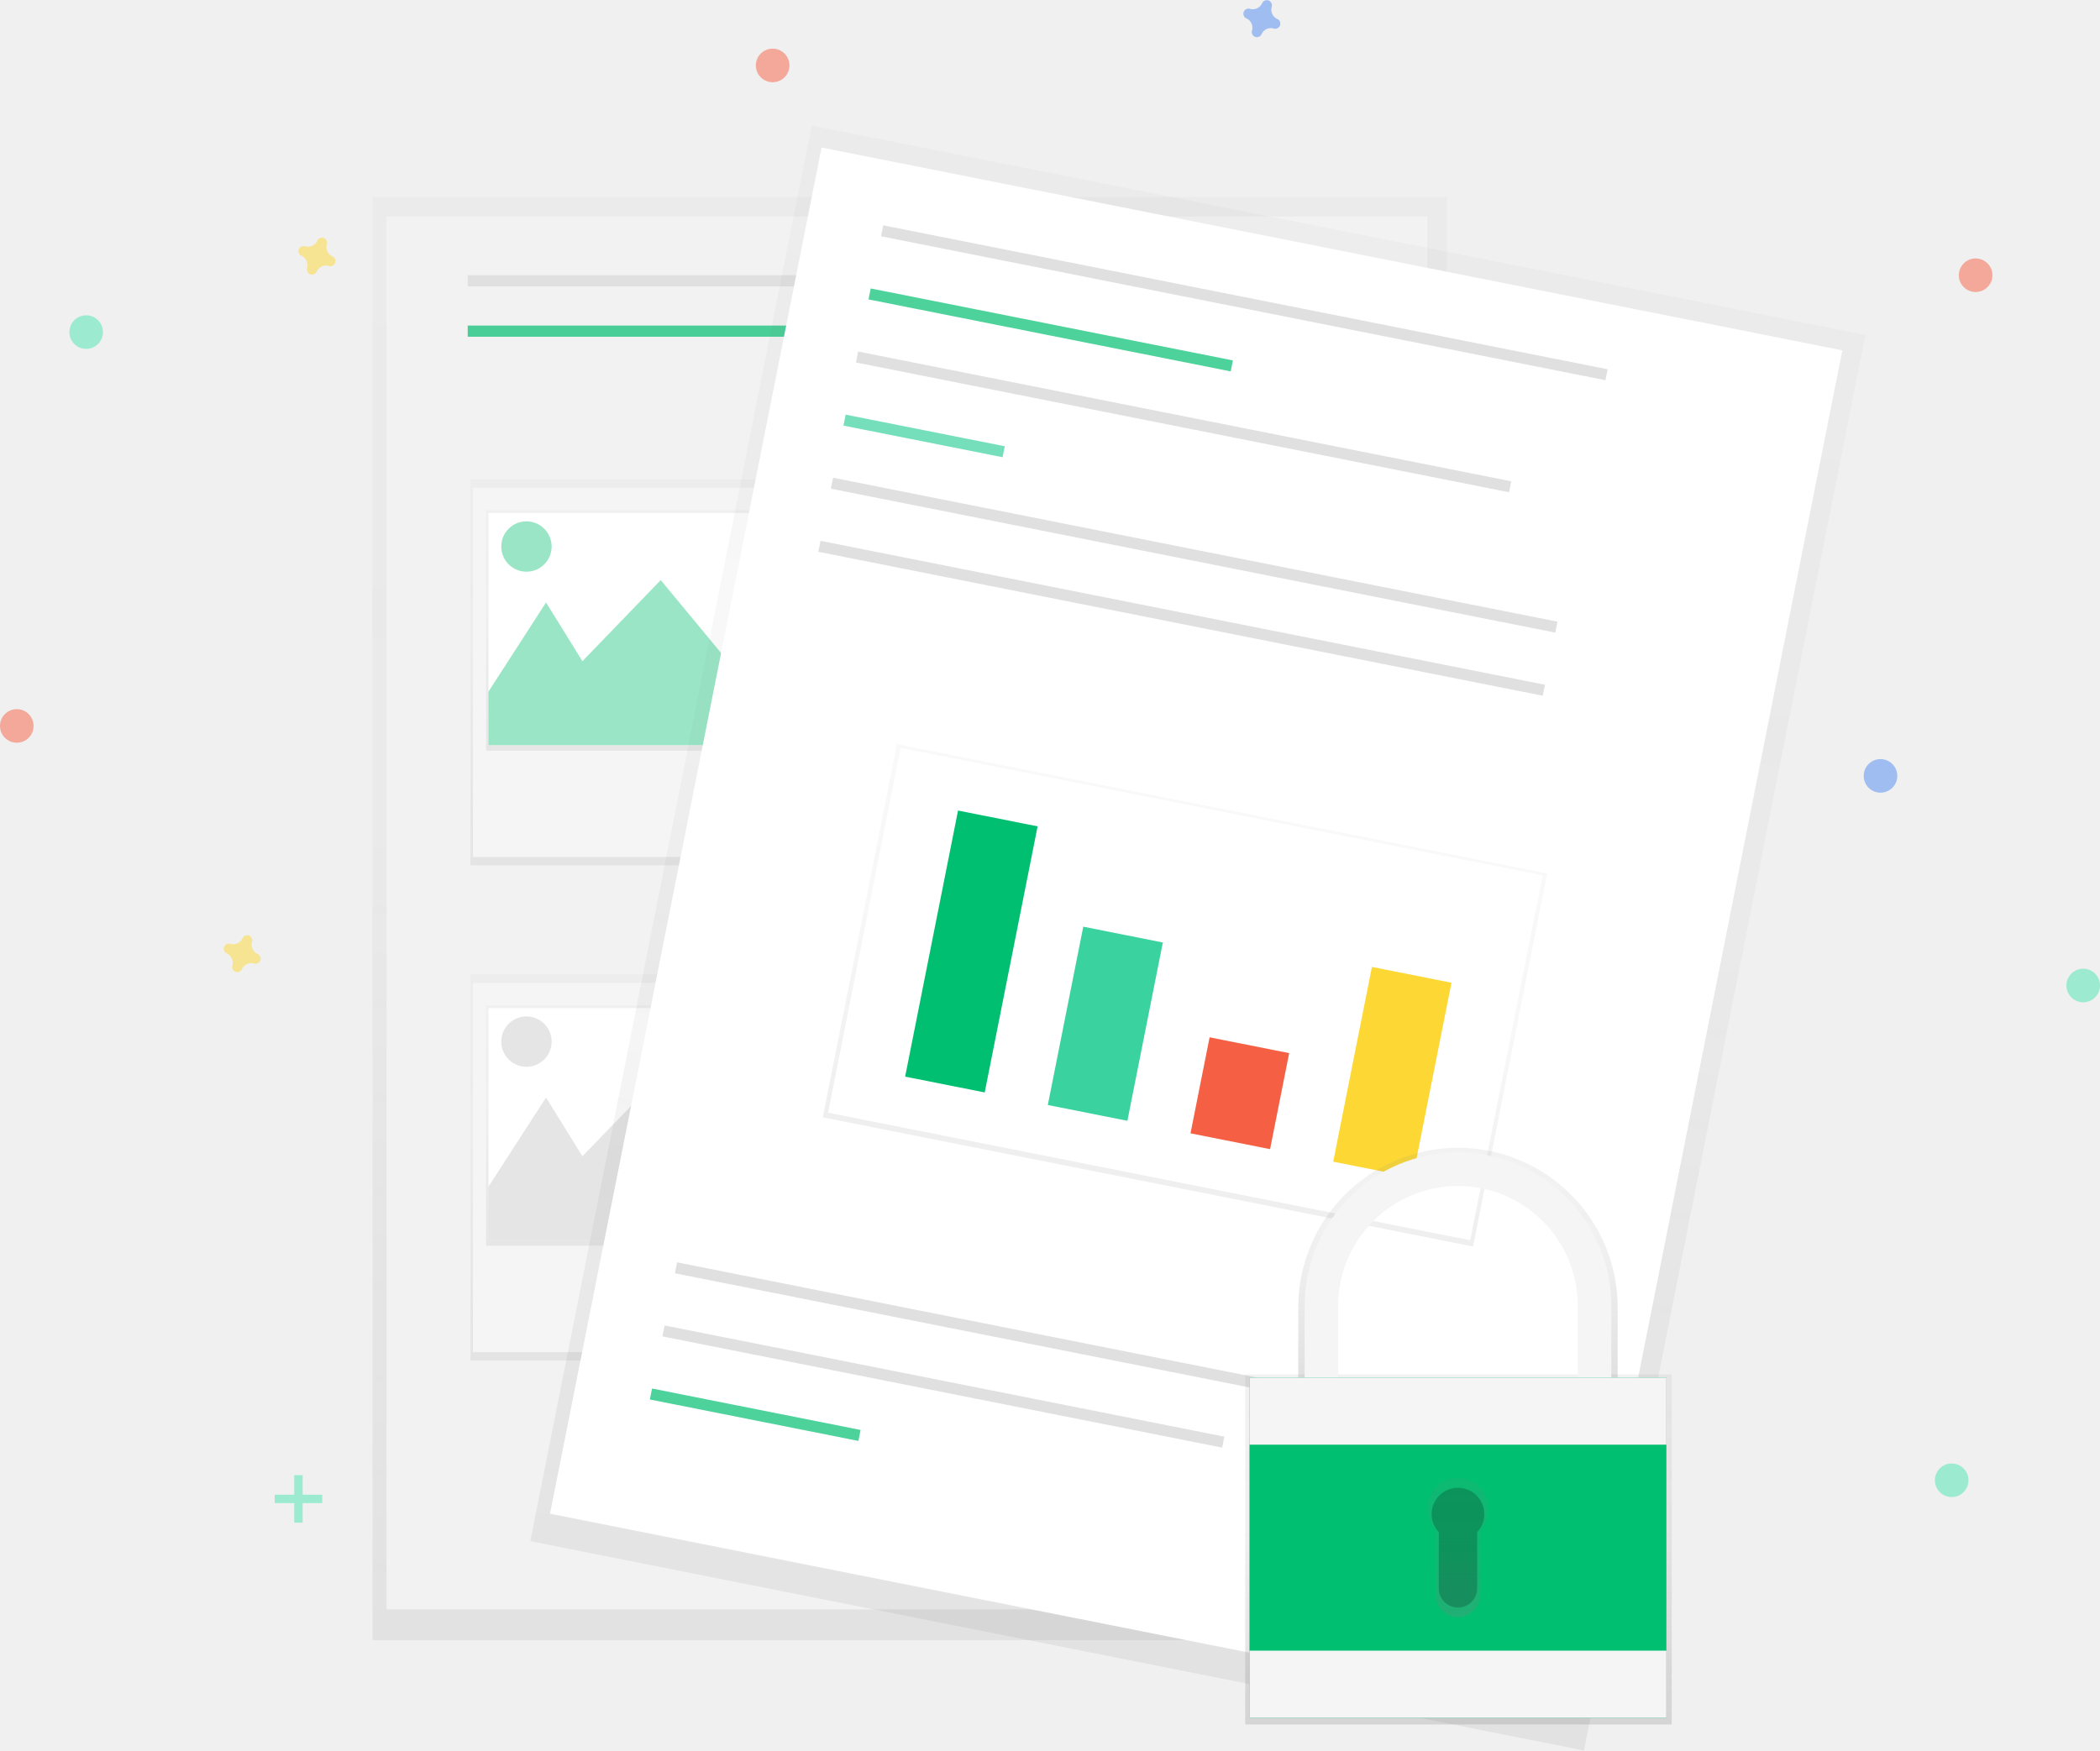
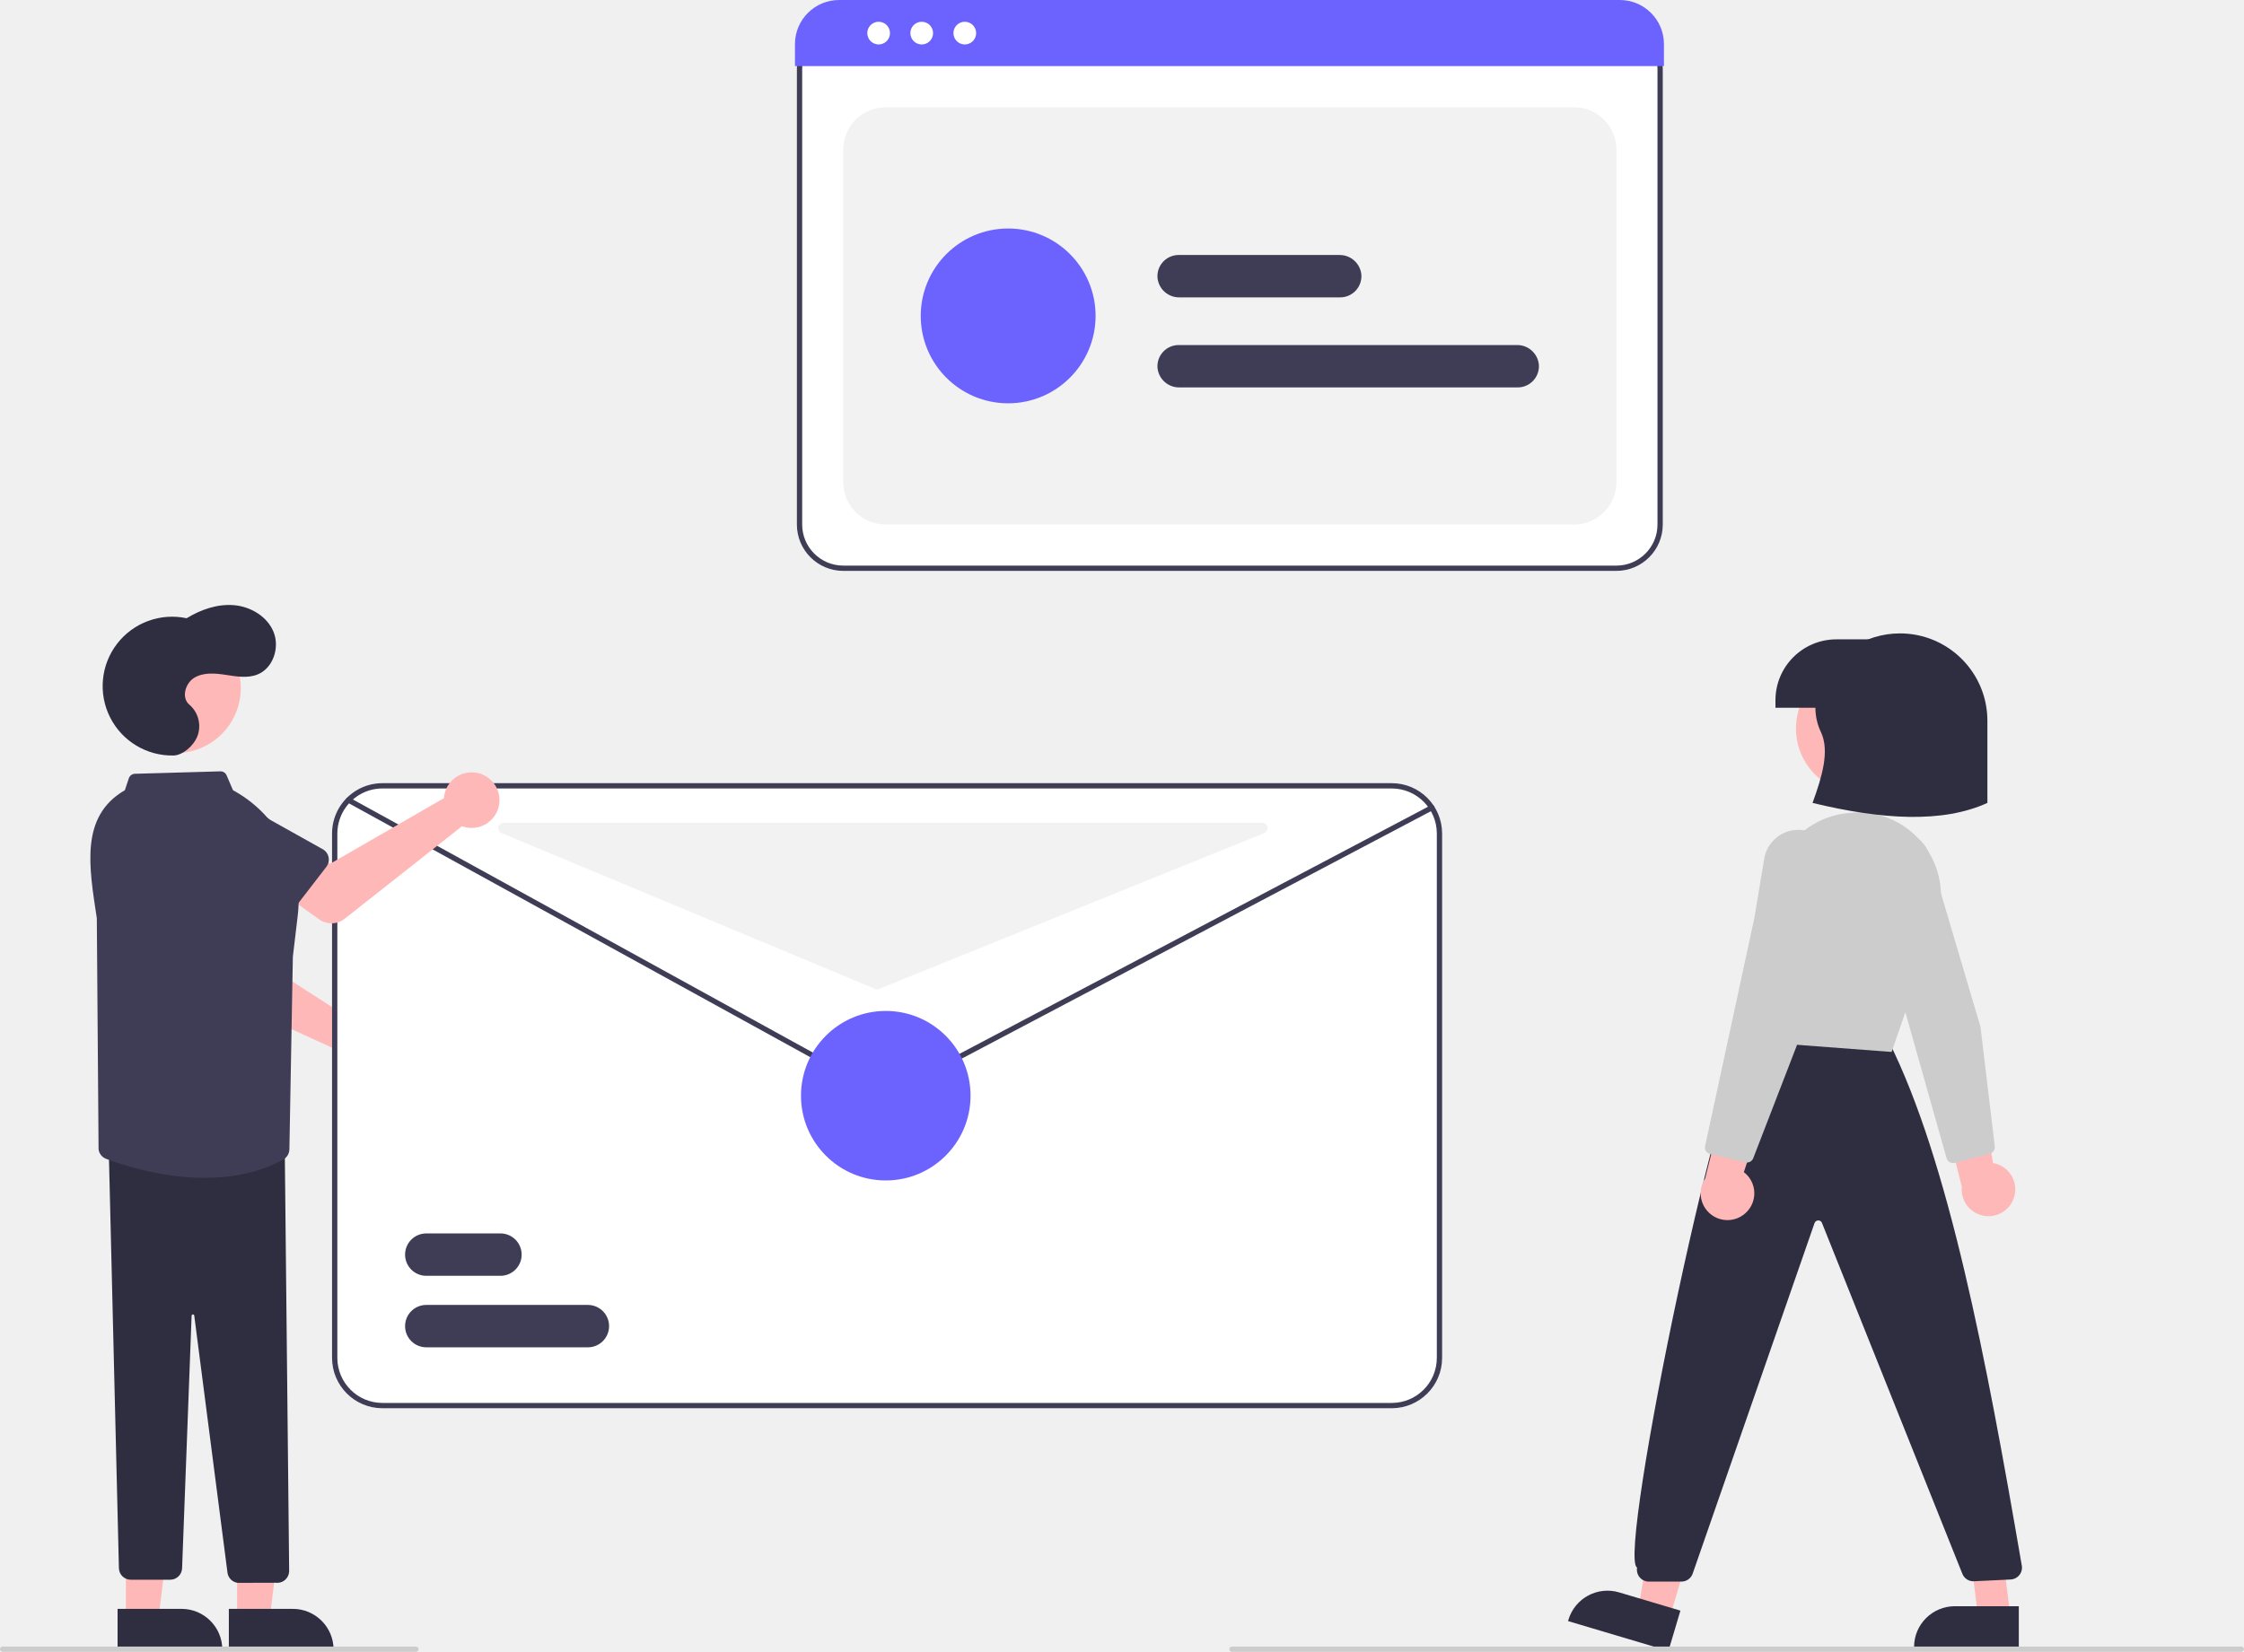
- <svg xmlns="http://www.w3.org/2000/svg" xmlns:xlink="http://www.w3.org/1999/xlink" id="e8f68bdd-4984-4f2e-95b7-7fc8ec281257" data-name="Layer 1" width="918.14" height="765.54" viewBox="0 0 918.14 765.54">
-   <defs>
-     <linearGradient id="27aa7b70-b106-4a00-be67-693c8380e41d" x1="397.74" y1="717.25" x2="397.74" y2="86.11" gradientUnits="userSpaceOnUse">
-       <stop offset="0" stop-color="gray" stop-opacity="0.25" />
-       <stop offset="0.54" stop-color="gray" stop-opacity="0.12" />
-       <stop offset="1" stop-color="gray" stop-opacity="0.1" />
-     </linearGradient>
-     <linearGradient id="46a816da-c484-41ec-8a6f-fbf14454d910" x1="288.88" y1="378.44" x2="288.88" y2="209.65" xlink:href="#27aa7b70-b106-4a00-be67-693c8380e41d" />
-     <linearGradient id="32b634d8-28f1-48d9-a868-f602a2cad942" x1="288.88" y1="328.29" x2="288.88" y2="223.1" xlink:href="#27aa7b70-b106-4a00-be67-693c8380e41d" />
-     <clipPath id="7a4c6aff-0be0-461b-a111-b3ae1b8fbf73" transform="translate(-140.93 -67.23)">
-       <rect id="8cc91f6d-19b0-43cc-9c18-2faa83ac34ba" data-name="&lt;Rectangle&gt;" x="354.51" y="291.55" width="150.6" height="101.52" fill="#fff" />
-     </clipPath>
-     <linearGradient id="38f1cb81-8fac-4205-a0ff-a33ac00d354c" x1="288.88" y1="594.94" x2="288.88" y2="426.14" xlink:href="#27aa7b70-b106-4a00-be67-693c8380e41d" />
-     <linearGradient id="6fc01aaf-135e-403e-a209-43b2a4fe59f1" x1="288.88" y1="544.79" x2="288.88" y2="439.6" xlink:href="#27aa7b70-b106-4a00-be67-693c8380e41d" />
-     <clipPath id="79ce363a-d134-40e4-9f82-b96d04a36978" transform="translate(-140.93 -67.23)">
-       <rect id="5b44e697-61fe-43bd-9a58-5f3e41301748" data-name="&lt;Rectangle&gt;" x="354.51" y="508.05" width="150.6" height="101.52" fill="#fff" />
-     </clipPath>
-     <linearGradient id="54803c44-522d-4b9e-9a34-f1f7b43e8483" x1="671.57" y1="760.34" x2="671.57" y2="129.2" gradientTransform="translate(1109.43 -194.1) rotate(90)" xlink:href="#27aa7b70-b106-4a00-be67-693c8380e41d" />
-     <linearGradient id="089a6a47-adaa-499b-aefb-cd6464b62fb8" x1="670.96" y1="553.63" x2="670.96" y2="387.28" gradientTransform="translate(1129.51 -168.41) rotate(90)" xlink:href="#27aa7b70-b106-4a00-be67-693c8380e41d" />
-     <linearGradient id="fd8d88e0-7826-450d-9e0b-001d1be709c2" x1="637.66" y1="754.12" x2="637.66" y2="601.05" xlink:href="#27aa7b70-b106-4a00-be67-693c8380e41d" />
-     <linearGradient id="8d1793c5-b76e-44e2-a52e-569460402331" x1="778.37" y1="673.86" x2="778.37" y2="569.13" xlink:href="#27aa7b70-b106-4a00-be67-693c8380e41d" />
-     <linearGradient id="4745700d-8097-45ff-9f71-625443fc4ad8" x1="778.37" y1="774.41" x2="778.37" y2="713.66" xlink:href="#27aa7b70-b106-4a00-be67-693c8380e41d" />
-   </defs>
-   <g opacity="0.5">
-     <rect x="162.9" y="86.11" width="469.69" height="631.14" fill="url(#27aa7b70-b106-4a00-be67-693c8380e41d)" />
-   </g>
-   <rect x="169.02" y="94.67" width="455.01" height="609.12" fill="#f2f2f2" />
-   <rect x="204.49" y="120.36" width="156.56" height="4.89" fill="#e0e0e0" />
-   <rect x="204.49" y="142.37" width="156.56" height="4.89" fill="#01bf71" opacity="0.7" />
-   <rect x="384.29" y="120.36" width="156.56" height="4.89" fill="#e0e0e0" />
-   <rect x="408.75" y="259.8" width="156.56" height="4.89" fill="#e0e0e0" />
-   <rect x="412.42" y="273.25" width="156.56" height="4.89" fill="#e0e0e0" />
-   <rect x="419.76" y="286.7" width="156.56" height="4.89" fill="#e0e0e0" />
-   <rect x="408.75" y="476.29" width="156.56" height="4.89" fill="#e0e0e0" />
-   <rect x="412.42" y="489.75" width="156.56" height="4.89" fill="#e0e0e0" />
-   <rect x="419.76" y="503.2" width="156.56" height="4.89" fill="#e0e0e0" />
-   <g opacity="0.5">
-     <rect x="205.71" y="209.65" width="166.35" height="168.79" fill="url(#46a816da-c484-41ec-8a6f-fbf14454d910)" />
-   </g>
-   <rect x="206.76" y="213.32" width="163.72" height="161.45" fill="#f5f5f5" />
-   <g opacity="0.5">
-     <rect x="212.53" y="223.1" width="152.7" height="105.19" fill="url(#32b634d8-28f1-48d9-a868-f602a2cad942)" />
-   </g>
-   <rect id="689f37f3-cc41-448d-b172-63ec123bc985" data-name="&lt;Rectangle&gt;" x="213.58" y="224.32" width="150.6" height="101.52" fill="#fff" />
-   <g clip-path="url(#7a4c6aff-0be0-461b-a111-b3ae1b8fbf73)">
-     <polygon points="200.82 322.18 238.74 263.46 254.64 289.15 288.88 253.68 318.24 289.15 343.93 236.56 409.98 341.75 195.93 334.41 200.82 322.18" fill="#01bf71" opacity="0.4" />
-     <circle cx="230.17" cy="239" r="11.01" fill="#01bf71" opacity="0.4" />
-   </g>
-   <g opacity="0.5">
-     <rect x="205.71" y="426.14" width="166.35" height="168.79" fill="url(#38f1cb81-8fac-4205-a0ff-a33ac00d354c)" />
-   </g>
-   <rect x="206.76" y="429.81" width="163.72" height="161.45" fill="#f5f5f5" />
-   <g opacity="0.5">
-     <rect x="212.53" y="439.6" width="152.7" height="105.19" fill="url(#6fc01aaf-135e-403e-a209-43b2a4fe59f1)" />
-   </g>
-   <rect id="b429ac3a-f8a8-4171-bcce-5b6c002c0714" data-name="&lt;Rectangle&gt;" x="213.58" y="440.82" width="150.6" height="101.52" fill="#fff" />
-   <g clip-path="url(#79ce363a-d134-40e4-9f82-b96d04a36978)">
-     <polygon points="200.82 538.67 238.74 479.96 254.64 505.65 288.88 470.18 318.24 505.65 343.93 453.05 409.98 558.24 195.93 550.9 200.82 538.67" fill="#bdbdbd" opacity="0.4" />
-     <circle cx="230.17" cy="455.5" r="11.01" fill="#bdbdbd" opacity="0.4" />
-   </g>
-   <g opacity="0.5">
-     <rect x="349.09" y="242.63" width="631.14" height="469.69" transform="translate(-74.16 969.06) rotate(-78.76)" fill="url(#54803c44-522d-4b9e-9a34-f1f7b43e8483)" />
-   </g>
-   <rect x="359.37" y="247.33" width="609.12" height="455.01" transform="translate(-72.16 966.22) rotate(-78.76)" fill="#fff" />
-   <rect x="523.5" y="197.22" width="322.91" height="4.89" transform="translate(-88.86 -196.94) rotate(11.24)" fill="#e0e0e0" />
-   <rect x="433.36" y="650.7" width="322.91" height="4.89" transform="translate(-2.18 -170.66) rotate(11.24)" fill="#e0e0e0" />
-   <rect x="428.58" y="671.14" width="249.52" height="4.89" transform="translate(1.01 -162.18) rotate(11.24)" fill="#e0e0e0" />
-   <rect x="424.6" y="683.47" width="92.96" height="4.89" transform="translate(1.84 -145.91) rotate(11.24)" fill="#01bf71" opacity="0.7" />
-   <rect x="519.57" y="209.08" width="161.45" height="4.89" transform="translate(-88.17 -180.2) rotate(11.24)" fill="#01bf71" opacity="0.7" />
-   <rect x="512.84" y="249.31" width="291.11" height="4.89" transform="translate(-79.21 -190.76) rotate(11.24)" fill="#e0e0e0" />
-   <rect x="509.47" y="255.44" width="70.94" height="4.89" transform="translate(-80.19 -168.52) rotate(11.24)" fill="#3ad29f" opacity="0.7" />
-   <rect x="501.56" y="307.59" width="322.91" height="4.89" transform="translate(-67.76 -190.54) rotate(11.24)" fill="#e0e0e0" />
-   <g opacity="0.5">
-     <rect x="575.87" y="357.6" width="166.35" height="289.88" transform="translate(-103.27 983.74) rotate(-78.76)" fill="url(#089a6a47-adaa-499b-aefb-cd6464b62fb8)" />
-   </g>
-   <rect x="516.06" y="420.61" width="286.22" height="162.68" transform="translate(-30.42 -186.11) rotate(11.24)" fill="#fff" />
-   <rect x="496.08" y="335.18" width="322.91" height="4.89" transform="translate(-62.49 -188.94) rotate(11.24)" fill="#e0e0e0" />
-   <rect x="547.86" y="424.02" width="35.47" height="118.64" transform="translate(-35.84 -168.22) rotate(11.24)" fill="#01bf71" />
-   <rect x="606.43" y="475.19" width="35.47" height="79.5" transform="translate(-28.56 -179.03) rotate(11.24)" fill="#3ad29f" />
-   <rect x="665.23" y="523.93" width="35.47" height="42.81" transform="translate(-21.5 -189.92) rotate(11.24)" fill="#f55f44" />
-   <rect x="731.91" y="492.72" width="35.47" height="86.84" transform="translate(-22.02 -203.09) rotate(11.24)" fill="#fdd835" />
-   <g opacity="0.5">
-     <rect x="128.65" y="645.09" width="3.67" height="20.79" fill="#47e6b1" />
-     <rect x="269.58" y="712.31" width="3.67" height="20.79" transform="translate(853.2 384.07) rotate(90)" fill="#47e6b1" />
-   </g>
-   <path d="M699.44,75.56a4.49,4.49,0,0,1-2.5-5.43,2.16,2.16,0,0,0,.1-.5h0a2.25,2.25,0,0,0-4-1.49h0a2.16,2.16,0,0,0-.25.44,4.49,4.49,0,0,1-5.43,2.5,2.16,2.16,0,0,0-.5-.1h0a2.25,2.25,0,0,0-1.49,4h0a2.16,2.16,0,0,0,.44.25,4.49,4.49,0,0,1,2.5,5.43,2.16,2.16,0,0,0-.1.5h0a2.25,2.25,0,0,0,4,1.49h0a2.16,2.16,0,0,0,.25-.44,4.49,4.49,0,0,1,5.43-2.5,2.16,2.16,0,0,0,.5.1h0a2.25,2.25,0,0,0,1.49-4h0A2.16,2.16,0,0,0,699.44,75.56Z" transform="translate(-140.93 -67.23)" fill="#4d8af0" opacity="0.5" />
-   <path d="M286.33,179.4a4.49,4.49,0,0,1-2.5-5.43,2.16,2.16,0,0,0,.1-.5h0a2.25,2.25,0,0,0-4-1.49h0a2.16,2.16,0,0,0-.25.44,4.49,4.49,0,0,1-5.43,2.5,2.16,2.16,0,0,0-.5-.1h0a2.25,2.25,0,0,0-1.49,4h0a2.16,2.16,0,0,0,.44.25,4.49,4.49,0,0,1,2.5,5.43,2.16,2.16,0,0,0-.1.5h0a2.25,2.25,0,0,0,4,1.49h0a2.16,2.16,0,0,0,.25-.44,4.49,4.49,0,0,1,5.43-2.5,2.16,2.16,0,0,0,.5.1h0a2.25,2.25,0,0,0,1.49-4h0A2.16,2.16,0,0,0,286.33,179.4Z" transform="translate(-140.93 -67.23)" fill="#fdd835" opacity="0.5" />
-   <path d="M253.63,484.46a4.49,4.49,0,0,1-2.5-5.43,2.16,2.16,0,0,0,.1-.5h0a2.25,2.25,0,0,0-4-1.49h0a2.16,2.16,0,0,0-.25.44,4.49,4.49,0,0,1-5.43,2.5,2.16,2.16,0,0,0-.5-.1h0a2.25,2.25,0,0,0-1.49,4h0a2.16,2.16,0,0,0,.44.25,4.49,4.49,0,0,1,2.5,5.43,2.16,2.16,0,0,0-.1.5h0a2.25,2.25,0,0,0,4,1.49h0a2.16,2.16,0,0,0,.25-.44,4.49,4.49,0,0,1,5.43-2.5,2.16,2.16,0,0,0,.5.1h0a2.25,2.25,0,0,0,1.49-4h0A2.16,2.16,0,0,0,253.63,484.46Z" transform="translate(-140.93 -67.23)" fill="#fdd835" opacity="0.5" />
-   <circle cx="337.81" cy="28.62" r="7.34" fill="#f55f44" opacity="0.5" />
-   <circle cx="7.34" cy="317.46" r="7.34" fill="#f55f44" opacity="0.5" />
-   <circle cx="863.76" cy="120.36" r="7.34" fill="#f55f44" opacity="0.5" />
-   <circle cx="822.17" cy="339.3" r="7.34" fill="#4d8af0" opacity="0.5" />
-   <circle cx="37.68" cy="145.22" r="7.34" fill="#47e6b1" opacity="0.5" />
-   <circle cx="853.29" cy="647.34" r="7.34" fill="#47e6b1" opacity="0.5" />
-   <circle cx="910.8" cy="430.97" r="7.34" fill="#47e6b1" opacity="0.5" />
-   <rect x="544.42" y="601.05" width="186.48" height="153.07" fill="url(#fd8d88e0-7826-450d-9e0b-001d1be709c2)" />
-   <path d="M723.82,639a54.55,54.55,0,0,1,109.1,0v34.91h15.27V639a69.82,69.82,0,0,0-139.65,0v34.91h15.27Z" transform="translate(-140.93 -67.23)" fill="url(#8d1793c5-b76e-44e2-a52e-569460402331)" />
-   <path d="M726,638.25a52.37,52.37,0,1,1,104.74,0v33.52H845.4V638.25a67,67,0,0,0-134.06,0v33.52H726Z" transform="translate(-140.93 -67.23)" fill="#f5f5f5" />
-   <rect x="546.32" y="602.45" width="182.24" height="148.73" fill="#01bf71" />
-   <rect x="546.32" y="602.45" width="182.24" height="148.73" fill="#f5f5f5" />
-   <rect x="546.32" y="631.77" width="182.24" height="90.07" fill="#01bf71" />
-   <path d="M791.73,727a13.36,13.36,0,1,0-23.08,9.15v28.51a9.72,9.72,0,0,0,19.44,0V736.18A13.3,13.3,0,0,0,791.73,727Z" transform="translate(-140.93 -67.23)" fill="url(#4745700d-8097-45ff-9f71-625443fc4ad8)" />
-   <path d="M789.89,729.38a11.52,11.52,0,1,0-19.9,7.89v24.58a8.38,8.38,0,1,0,16.76,0V737.27A11.47,11.47,0,0,0,789.89,729.38Z" transform="translate(-140.93 -67.23)" opacity="0.2" />
+ <svg xmlns="http://www.w3.org/2000/svg" id="ab6fc918-4b91-4509-b18c-ea99d764448f" data-name="Layer 1" width="847" height="623.673" viewBox="0 0 847 623.673">
+   <path d="M786.622,353.711H494.783a17.52,17.52,0,0,1-17.5-17.5V164.057a13.103,13.103,0,0,1,13.088-13.088H790.824a13.312,13.312,0,0,1,13.297,13.297V336.211A17.52,17.52,0,0,1,786.622,353.711Z" transform="translate(-176.5 -138.1634)" fill="#fff" />
+   <path d="M786.622,353.711H494.783a17.52,17.52,0,0,1-17.5-17.5V164.057a13.103,13.103,0,0,1,13.088-13.088H790.824a13.312,13.312,0,0,1,13.297,13.297V336.211A17.52,17.52,0,0,1,786.622,353.711ZM490.371,152.969a11.101,11.101,0,0,0-11.088,11.088v172.154a15.518,15.518,0,0,0,15.5,15.5H786.622a15.518,15.518,0,0,0,15.5-15.5V164.266a11.31,11.31,0,0,0-11.297-11.297Z" transform="translate(-176.5 -138.1634)" fill="#3f3d56" />
+   <path d="M510.783,336.211h259.839a16,16,0,0,0,16-16V194.663a16,16,0,0,0-16-16H510.783a16,16,0,0,0-16,16V320.211A16,16,0,0,0,510.783,336.211Z" transform="translate(-176.5 -138.1634)" fill="#f2f2f2" />
+   <path d="M804.559,163.114h-328v-8.4a16.666,16.666,0,0,1,16.742-16.55H787.817a16.666,16.666,0,0,1,16.742,16.55Z" transform="translate(-176.5 -138.1634)" fill="#6c63ff" />
+   <circle cx="331.647" cy="12.5" r="4.283" fill="#fff" />
+   <circle cx="347.906" cy="12.5" r="4.283" fill="#fff" />
+   <circle cx="364.165" cy="12.5" r="4.283" fill="#fff" />
+   <path d="M557.033,290.437a33,33,0,1,1,33-33A33.037,33.037,0,0,1,557.033,290.437Z" transform="translate(-176.5 -138.1634)" fill="#6c63ff" />
+   <path d="M749.372,284.437H621.654a8.189,8.189,0,0,1-8.264-7.452,8.009,8.009,0,0,1,7.982-8.548l127.683,0a8.212,8.212,0,0,1,8.301,7.486A8.009,8.009,0,0,1,749.372,284.437Z" transform="translate(-176.5 -138.1634)" fill="#3f3d56" />
+   <path d="M682.372,250.437H621.654a8.189,8.189,0,0,1-8.264-7.452,8.009,8.009,0,0,1,7.982-8.548l60.683,0a8.212,8.212,0,0,1,8.301,7.486A8.009,8.009,0,0,1,682.372,250.437Z" transform="translate(-176.5 -138.1634)" fill="#3f3d56" />
+   <path d="M936.596,590.565a10.056,10.056,0,0,0-7.831-13.283L922.736,542.059l-13.555,12.692,7.804,31.502a10.11,10.11,0,0,0,19.611,4.311Z" transform="translate(-176.5 -138.1634)" fill="#ffb8b8" />
+   <path d="M927.589,573.713l-13.308,3.492a2.51,2.51,0,0,1-3.04-1.738l-23.915-84.731-7.225-21.615a13.019,13.019,0,0,1,13.907-17.053h0a13.01,13.01,0,0,1,10.924,9.23l19.11,64.593,5.395,45.105a2.511,2.511,0,0,1-1.315,2.507A2.462,2.462,0,0,1,927.589,573.713Z" transform="translate(-176.5 -138.1634)" fill="#ccc" />
+   <circle cx="702.453" cy="275.052" r="24.561" fill="#ffb8b8" />
+   <polygon points="630.137 611.049 618.386 607.553 626.28 560.565 643.623 565.725 630.137 611.049" fill="#ffb8b8" />
+   <path d="M806.245,761.495l-37.889-11.273.143-.479a15.386,15.386,0,0,1,19.135-10.36l.001 0,23.141,6.885Z" transform="translate(-176.5 -138.1634)" fill="#2f2e41" />
+   <polygon points="758.875 610.447 746.615 610.447 740.783 563.159 752.877 563.16 758.875 610.447" fill="#ffb8b8" />
+   <path d="M938.502,760.495l-39.531-.001v-.5a15.386,15.386,0,0,1,15.386-15.386h.001l24.144.001Z" transform="translate(-176.5 -138.1634)" fill="#2f2e41" />
+   <path d="M811.157,735.31H798.848a4.501,4.501,0,0,1-4.426-5.313c-7.85-3.492,34.416-206.185,44.402-202.256l.329-.474,50.287,4.104c22.524,45.079,36.782,119.673,50.123,197.544a4.5,4.5,0,0,1-4.143,5.602l-13.831.671a4.479,4.479,0,0,1-4.396-2.823l-52.989-132.468a1.433,1.433,0,0,0-1.427-.942,1.47,1.47,0,0,0-1.382,1.007L815.408,732.288A4.504,4.504,0,0,1,811.157,735.31Z" transform="translate(-176.5 -138.1634)" fill="#2f2e41" />
+   <path d="M890.493,535.338l-.384-.028-53.541-4.041,9.391-59.729a31.273,31.273,0,0,1,26.722-26.215h0q.617-.086,1.242-.169a30.901,30.901,0,0,1,28.086,11.24,31.289,31.289,0,0,1,5.354,30.169Z" transform="translate(-176.5 -138.1634)" fill="#ccc" />
+   <path d="M926.646,441.31c-16.889,7.726-39.803,6.343-66,0,3.625-9.93,6.45-19.52,3.246-26.561a21.443,21.443,0,0,1-.704-17.163,33.01,33.01,0,0,1,30.458-20.276h0a33,33,0,0,1,33,33Z" transform="translate(-176.5 -138.1634)" fill="#2f2e41" />
+   <path d="M693.146,241.392h21a0,0,0,0,1,0,0v25.825a0,0,0,0,1,0,0h-44a0,0,0,0,1,0,0v-2.825A23,23,0,0,1,693.146,241.392Z" fill="#2f2e41" />
+   <path d="M835.411,596.12a10.056,10.056,0,0,0-.693-15.404l11.18-33.941-17.922,4.86L820.106,583.121a10.11,10.11,0,0,0,15.304,12.999Z" transform="translate(-176.5 -138.1634)" fill="#ffb8b8" />
+   <path d="M835.351,577.012l-13.393-3.151a2.51,2.51,0,0,1-1.871-2.96l18.581-86.058,3.747-22.48a13.019,13.019,0,0,1,20.277-8.547h0a13.01,13.01,0,0,1,5.325,13.273L854.628,533.106l-16.372,42.374a2.511,2.511,0,0,1-2.336,1.599A2.462,2.462,0,0,1,835.351,577.012Z" transform="translate(-176.5 -138.1634)" fill="#ccc" />
+   <path d="M1022.5,761.837h-381a1,1,0,0,1,0-2h381a1,1,0,0,1,0,2Z" transform="translate(-176.5 -138.1634)" fill="#ccc" />
+   <path d="M311.534,523.107a10.525,10.525,0,0,0-1.568.537l-41.674-26.884.575-12.034-18.048-3.241L247.73,502.69a8,8,0,0,0,4.594,8.43l51.327,23.43a10.497,10.497,0,1,0,7.883-11.443Z" transform="translate(-176.5 -138.1634)" fill="#ffb8b8" />
+   <path d="M266.591,496.019l-22.35-4.126a4.5,4.5,0,0,1-3.441-5.882l7.334-21.439a12.497,12.497,0,0,1,24.566,4.61l-.796,22.571a4.5,4.5,0,0,1-5.314,4.265Z" transform="translate(-176.5 -138.1634)" fill="#3f3d56" />
+   <path d="M701.831,433.857h-381a18.89,18.89,0,0,0-9.36,2.47,18.527,18.527,0,0,0-1.97,1.29,18.964,18.964,0,0,0-7.67,15.24v198a19.017,19.017,0,0,0,19,19h381a19.017,19.017,0,0,0,19-19v-198A19.017,19.017,0,0,0,701.831,433.857Z" transform="translate(-176.5 -138.1634)" fill="#fff" />
+   <path d="M701.831,433.857h-381a18.89,18.89,0,0,0-9.36,2.47,18.527,18.527,0,0,0-1.97,1.29,18.964,18.964,0,0,0-7.67,15.24v198a19.017,19.017,0,0,0,19,19h381a19.017,19.017,0,0,0,19-19v-198A19.017,19.017,0,0,0,701.831,433.857Zm17,217a17.024,17.024,0,0,1-17,17h-381a17.024,17.024,0,0,1-17-17v-198a17.095,17.095,0,0,1,11.78-16.18c.14-.04.27-.09.41-.13a16.996,16.996,0,0,1,4.81-.69h381a17.024,17.024,0,0,1,17,17Z" transform="translate(-176.5 -138.1634)" fill="#3f3d56" />
+   <path d="M510.914,551.772a8.987,8.987,0,0,1-4.339-1.119L307.532,441.101a1.0 1,0,0,1,.964-1.752L507.54,548.902a6.982,6.982,0,0,0,6.641.059L716.501,442.231a1.0 1,0,1,1,.933,1.769L515.114,550.729A8.992,8.992,0,0,1,510.914,551.772Z" transform="translate(-176.5 -138.1634)" fill="#3f3d56" />
+   <path d="M365.397,619.856h-28a8,8,0,0,1,0-16h28a8,8,0,0,1,0,16Z" transform="translate(-176.5 -138.1634)" fill="#3f3d56" />
+   <path d="M398.397,646.856h-61a8,8,0,0,1,0-16h61a8,8,0,0,1,0,16Z" transform="translate(-176.5 -138.1634)" fill="#3f3d56" />
+   <circle cx="334.334" cy="413.693" r="32" fill="#6c63ff" />
+   <path d="M365.777,452.682l141.024,58.838a2,2,0,0,0,1.52.008l145.392-58.838a2,2,0,0,0-.75-3.854H366.547A2,2,0,0,0,365.777,452.682Z" transform="translate(-176.5 -138.1634)" fill="#f2f2f2" />
+   <path d="M344.309,437.869a10.527,10.527,0,0,0-.239,1.64l-42.957,24.782-10.441-6.011-11.131,14.572,17.45,12.438a8,8,0,0,0,9.598-.234l44.297-34.946a10.497,10.497,0,1,0-6.576-12.241Z" transform="translate(-176.5 -138.1634)" fill="#ffb8b8" />
+   <path d="M299.676,465.465l-13.884,17.994a4.5,4.5,0,0,1-6.804.373L263.271,467.511a12.497,12.497,0,0,1,15.327-19.744l19.713,11.023a4.5,4.5,0,0,1,1.365,6.676Z" transform="translate(-176.5 -138.1634)" fill="#3f3d56" />
+   <circle cx="66.321" cy="259.777" r="24.561" fill="#ffb8b8" />
+   <polygon points="89.505 611.447 101.765 611.447 107.597 564.159 89.503 564.16 89.505 611.447" fill="#ffb8b8" />
+   <path d="M262.878,745.608l24.144-.001h.001a15.386,15.386,0,0,1,15.386,15.386v.5l-39.531.001Z" transform="translate(-176.5 -138.1634)" fill="#2f2e41" />
+   <polygon points="47.505 611.447 59.765 611.447 65.597 564.159 47.503 564.16 47.505 611.447" fill="#ffb8b8" />
+   <path d="M220.878,745.608l24.144-.001h.001a15.386,15.386,0,0,1,15.386,15.386v.5l-39.531.001Z" transform="translate(-176.5 -138.1634)" fill="#2f2e41" />
+   <path d="M262.327,731.664l-12.505-96.754a.492.492,0,0,0-.506-.467.475.475,0,0,0-.492.481l-3.594,95.35a4.486,4.486,0,0,1-4.497,4.331H225.882a4.474,4.474,0,0,1-4.499-4.392l-3.855-158.865,66.456.664,1.659,159.376a4.503,4.503,0,0,1-1.578,3.32,4.438,4.438,0,0,1-3.459,1.04l-14.401.04A4.504,4.504,0,0,1,262.327,731.664Z" transform="translate(-176.5 -138.1634)" fill="#2f2e41" />
+   <path d="M216.544,575.693a4.497,4.497,0,0,1-2.84-3.53l-.663-87.31c-2.937-19.439-6.411-38.488,10.586-48.338l1.498-4.493a2.51,2.51,0,0,1,2.3-1.709l32.243-.921a2.479,2.479,0,0,1,2.369,1.514l2.398,5.597.852.485a47.412,47.412,0,0,1,23.598,46.81l-1.844,15.564-1.31,72.738a4.539,4.539,0,0,1-2.362,3.887c-9.367,5.129-19.744,6.883-29.563,6.883C237.309,582.87,222.393,577.915,216.544,575.693Z" transform="translate(-176.5 -138.1634)" fill="#3f3d56" />
+   <path d="M242.021,423.411a26.205,26.205,0,1,1,4.91-51.825c5.401-3.28,11.681-5.486,17.975-4.925s12.518,4.298,14.872,10.162-.175,13.594-6.027,15.977c-3.752,1.528-7.989.787-11.993.171s-8.372-1.018-11.856,1.048-5.051,7.605-1.93,10.188a10.738,10.738,0,0,1,3.084,11.82C249.487,420.084,245.206,423.342,242.021,423.411Z" transform="translate(-176.5 -138.1634)" fill="#2f2e41" />
+   <path d="M333.5,761.837h-156a1,1,0,0,1,0-2h156a1,1,0,0,1,0,2Z" transform="translate(-176.5 -138.1634)" fill="#ccc" />
</svg>
